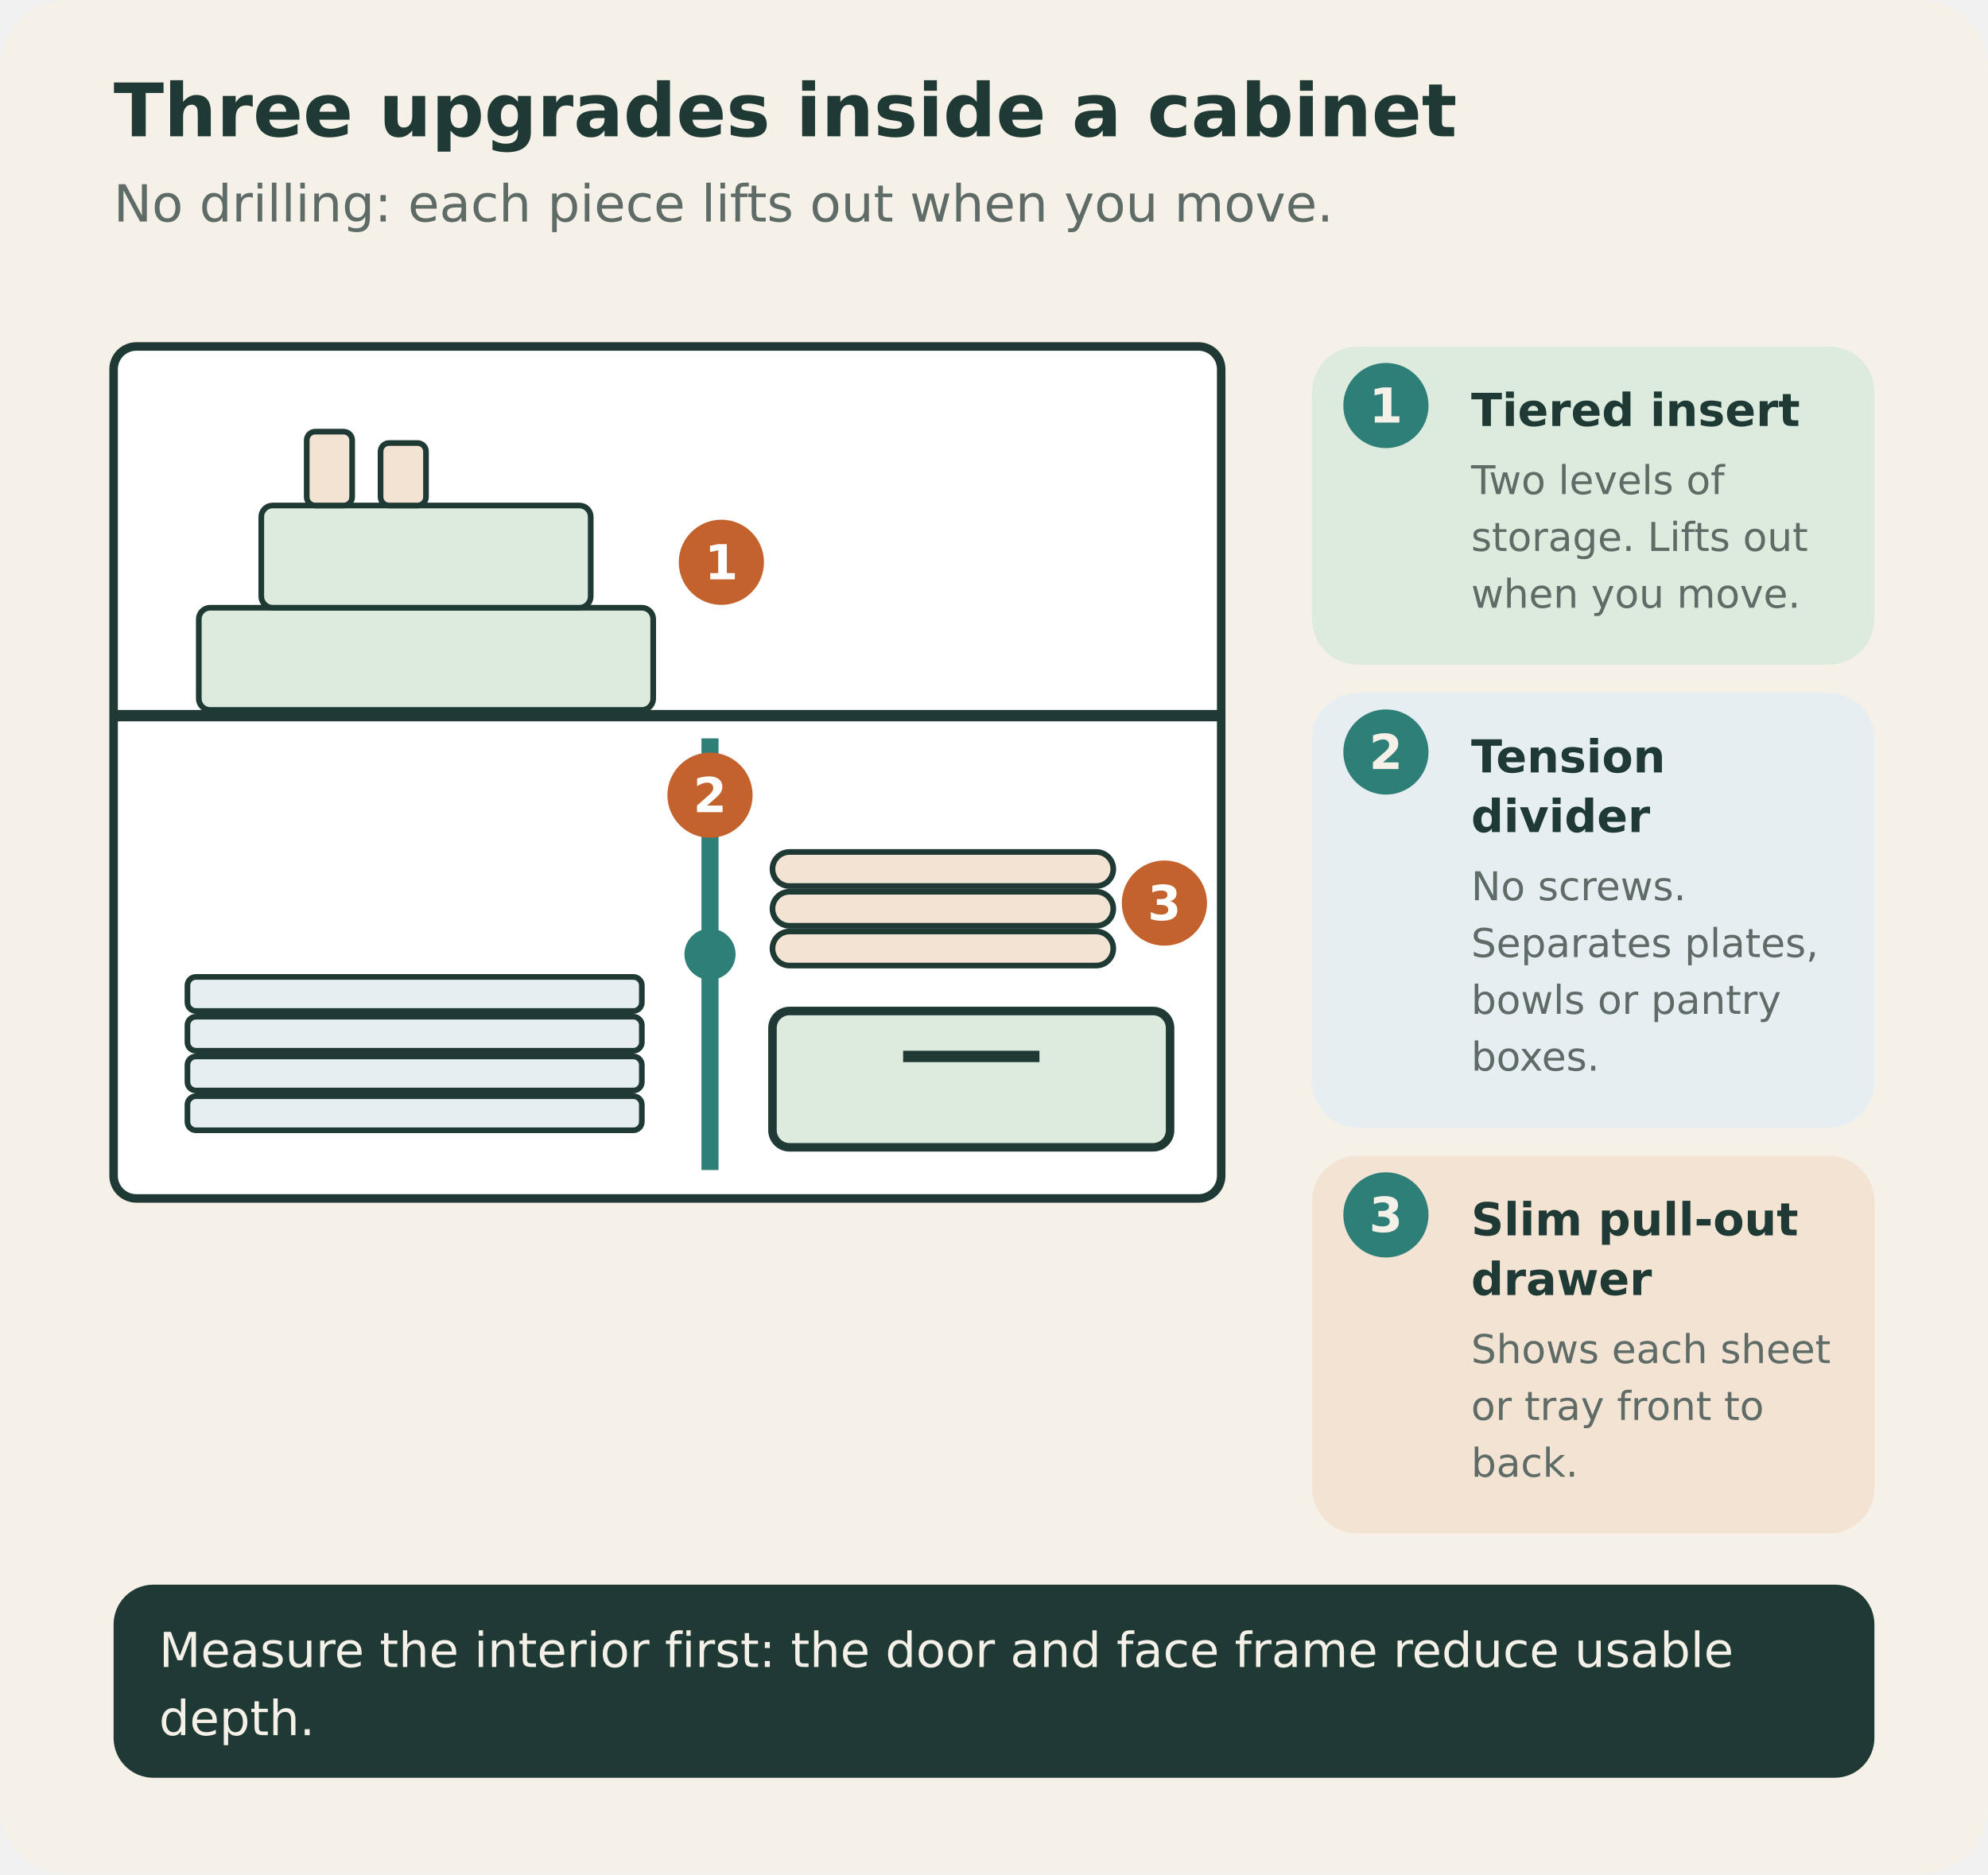
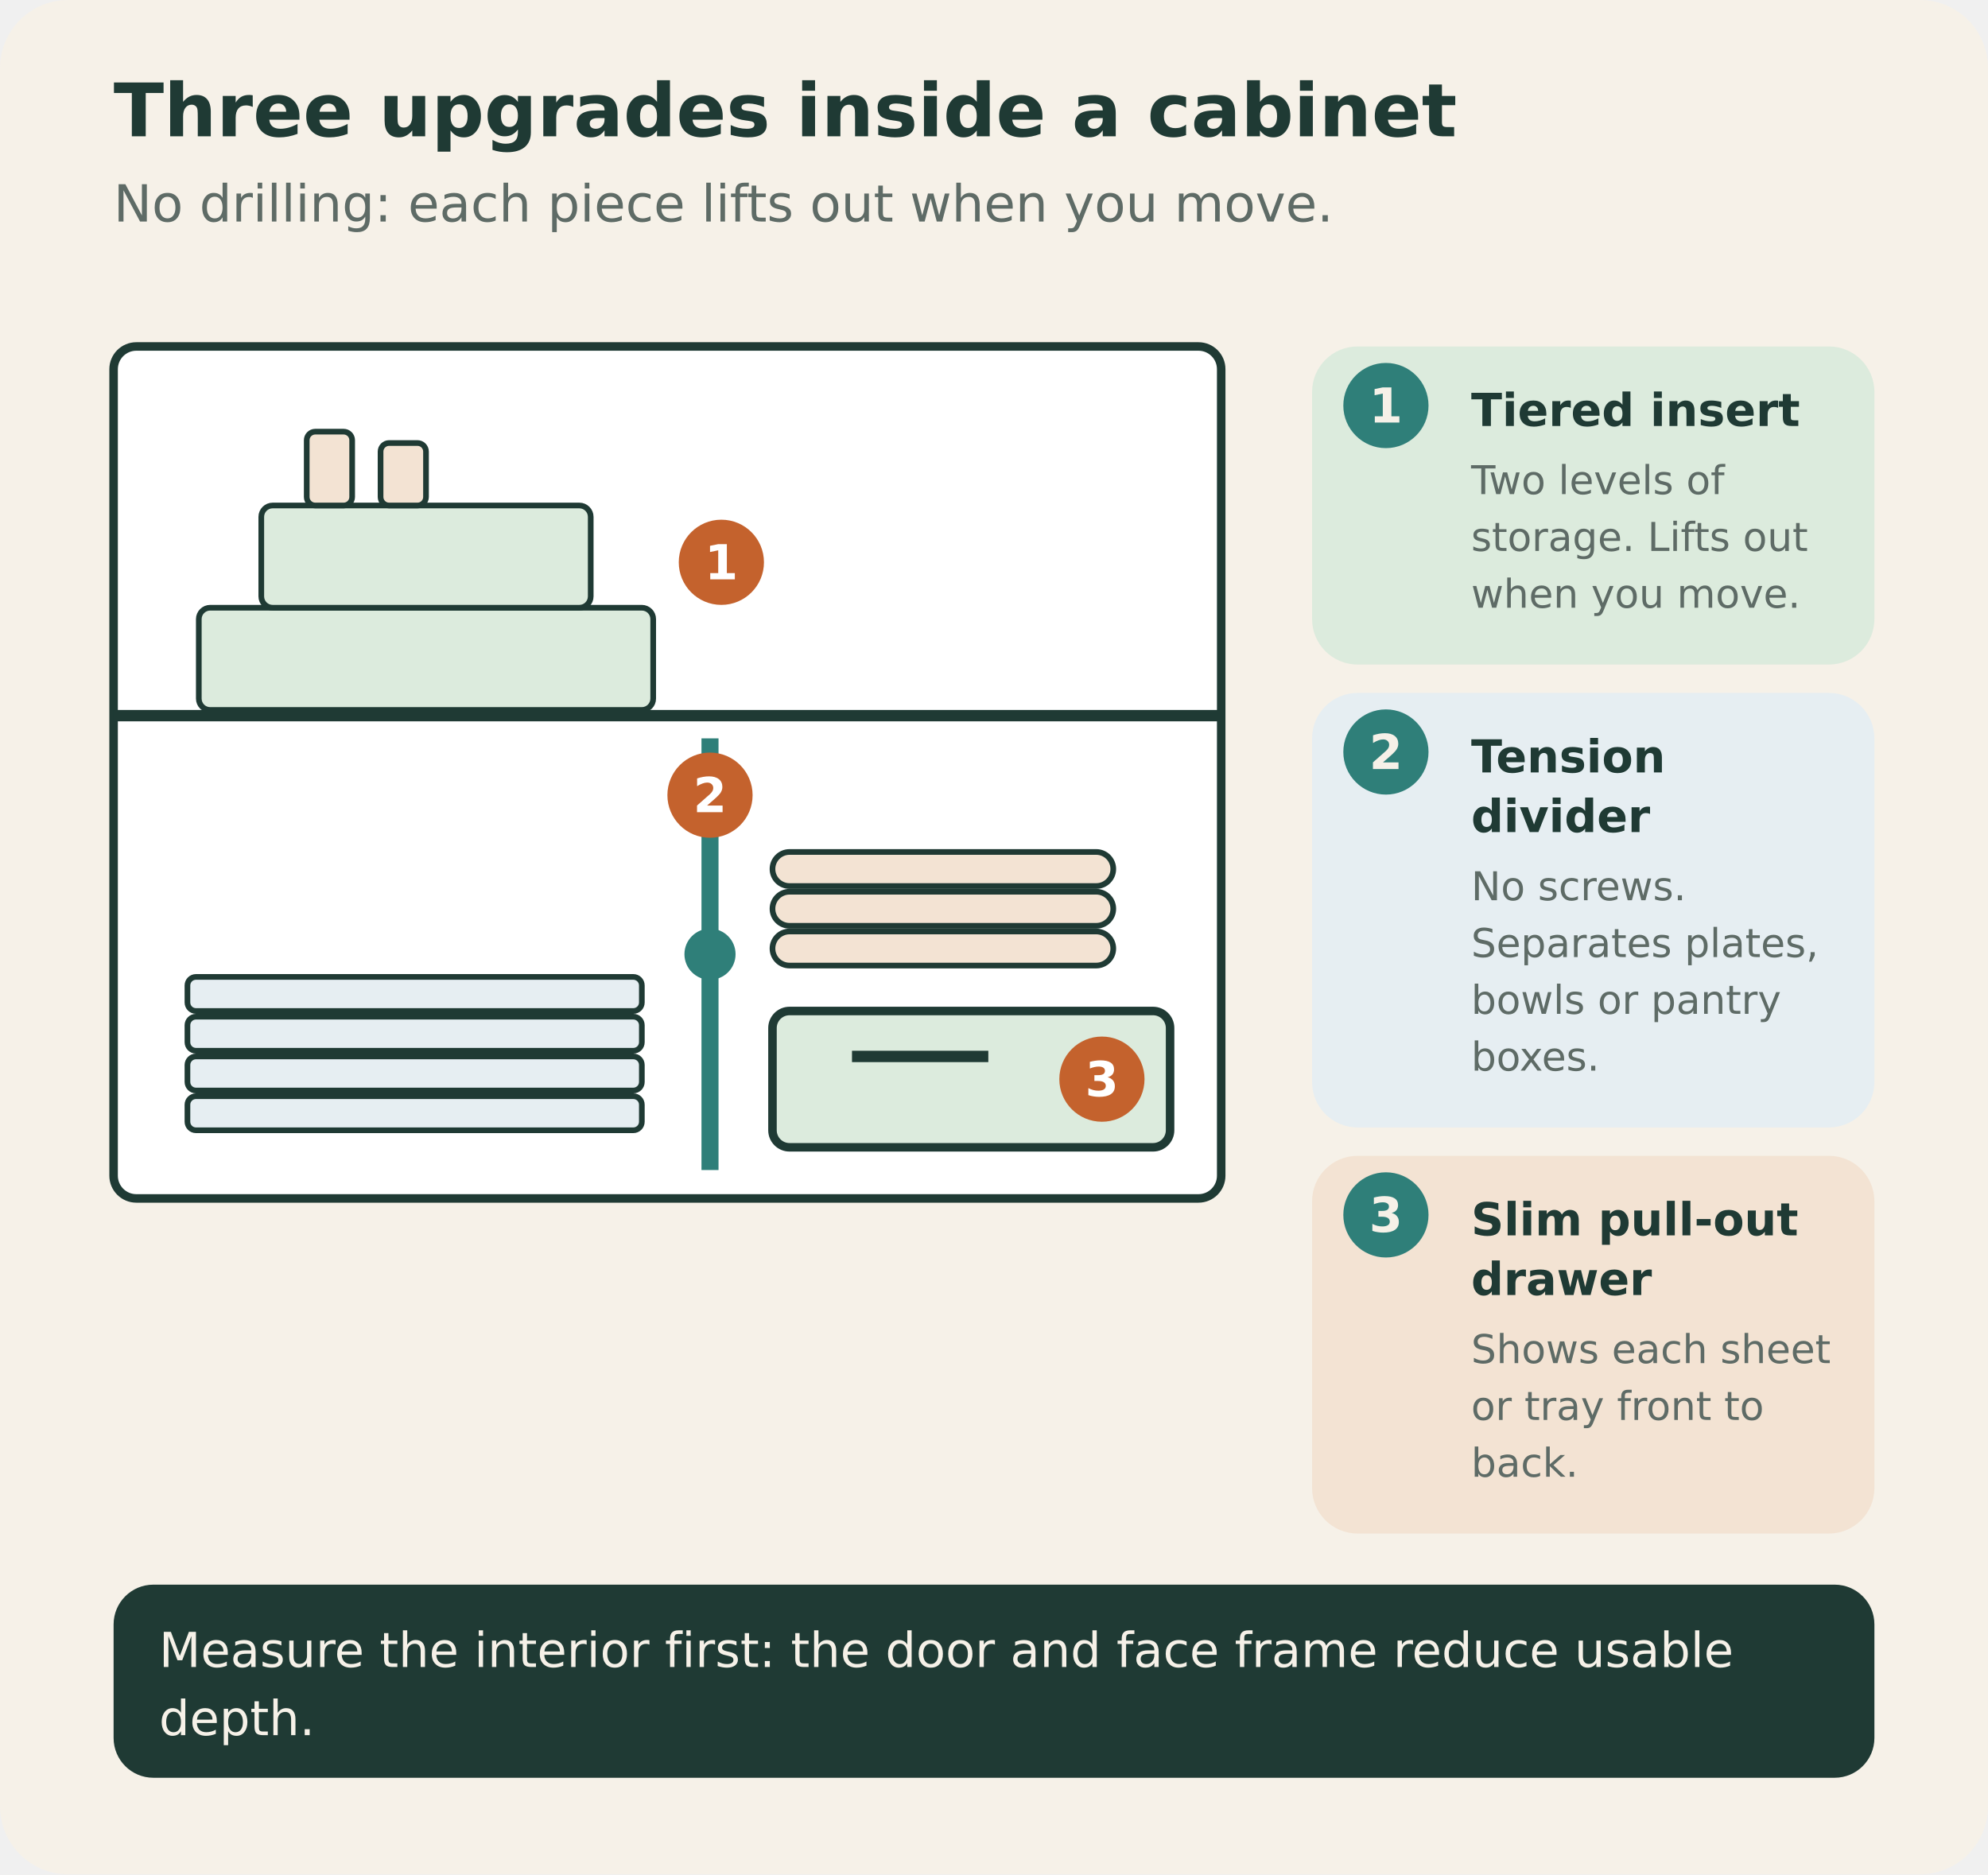
<svg xmlns="http://www.w3.org/2000/svg" width="700" height="660" viewBox="0 0 700 660" role="img" aria-labelledby="t d">
  <defs>
    <marker id="ar" viewBox="0 0 10 10" refX="5" refY="5" markerWidth="7" markerHeight="7" orient="auto-start-reverse">
      <path d="M0 0L10 5L0 10z" fill="#C4622D" />
    </marker>
  </defs>
  <rect width="700" height="660" rx="24" fill="#F6F1E8" />
  <text x="40" y="48" font-family="DejaVu Sans, Helvetica, Arial, sans-serif" font-size="26" font-weight="700" fill="#1F3A34" text-anchor="start">Three upgrades inside a cabinet</text>
  <text x="40" y="78" font-family="DejaVu Sans, Helvetica, Arial, sans-serif" font-size="18" font-weight="400" fill="#5E6B66" text-anchor="start">No drilling: each piece lifts out when you move.</text>
  <rect x="40" y="122" width="390" height="300" rx="8" fill="#FFFFFF" stroke="#1F3A34" stroke-width="3" />
  <line x1="40" y1="252" x2="430" y2="252" stroke="#1F3A34" stroke-width="4" />
  <rect x="70" y="214" width="160" height="36" rx="4" fill="#DCEBDD" stroke="#1F3A34" stroke-width="2" />
  <rect x="92" y="178" width="116" height="36" rx="4" fill="#DCEBDD" stroke="#1F3A34" stroke-width="2" />
  <rect x="108" y="152" width="16" height="26" rx="3" fill="#F3E3D3" stroke="#1F3A34" stroke-width="2" />
  <rect x="134" y="156" width="16" height="22" rx="3" fill="#F3E3D3" stroke="#1F3A34" stroke-width="2" />
  <line x1="250" y1="260" x2="250" y2="412" stroke="#2F7F79" stroke-width="6" />
  <circle cx="250" cy="336" r="9" fill="#2F7F79" />
  <rect x="66" y="386" width="160" height="12" rx="3" fill="#E6EEF2" stroke="#1F3A34" stroke-width="2" />
  <rect x="66" y="372" width="160" height="12" rx="3" fill="#E6EEF2" stroke="#1F3A34" stroke-width="2" />
  <rect x="66" y="358" width="160" height="12" rx="3" fill="#E6EEF2" stroke="#1F3A34" stroke-width="2" />
  <rect x="66" y="344" width="160" height="12" rx="3" fill="#E6EEF2" stroke="#1F3A34" stroke-width="2" />
  <rect x="272" y="328" width="120" height="12" rx="6" fill="#F3E3D3" stroke="#1F3A34" stroke-width="2" />
  <rect x="272" y="314" width="120" height="12" rx="6" fill="#F3E3D3" stroke="#1F3A34" stroke-width="2" />
  <rect x="272" y="300" width="120" height="12" rx="6" fill="#F3E3D3" stroke="#1F3A34" stroke-width="2" />
  <rect x="272" y="356" width="140" height="48" rx="6" fill="#DCEBDD" stroke="#1F3A34" stroke-width="3" />
-   <line x1="318" y1="372" x2="366" y2="372" stroke="#1F3A34" stroke-width="4" />
+   <line x1="300" y1="372" x2="348" y2="372" stroke="#1F3A34" stroke-width="4" />
  <circle cx="254" cy="198" r="15" fill="#C4622D" />
  <text x="254" y="204" font-family="DejaVu Sans, Helvetica, Arial, sans-serif" font-size="17" font-weight="700" fill="#FFFFFF" text-anchor="middle">1</text>
  <circle cx="250" cy="280" r="15" fill="#C4622D" />
  <text x="250" y="286" font-family="DejaVu Sans, Helvetica, Arial, sans-serif" font-size="17" font-weight="700" fill="#FFFFFF" text-anchor="middle">2</text>
-   <circle cx="410" cy="318" r="15" fill="#C4622D" />
-   <text x="410" y="324" font-family="DejaVu Sans, Helvetica, Arial, sans-serif" font-size="17" font-weight="700" fill="#FFFFFF" text-anchor="middle">3</text>
+   <circle cx="388" cy="380" r="15" fill="#C4622D" />
+   <text x="388" y="386" font-family="DejaVu Sans, Helvetica, Arial, sans-serif" font-size="17" font-weight="700" fill="#FFFFFF" text-anchor="middle">3</text>
  <rect x="462" y="122" width="198" height="112" rx="16" fill="#DCEBDD" />
  <circle cx="488" cy="142.8" r="15" fill="#2F7F79" />
  <text x="488" y="148.8" font-family="DejaVu Sans, Helvetica, Arial, sans-serif" font-size="17" font-weight="700" fill="#F6F1E8" text-anchor="middle">1</text>
  <text x="518" y="150" font-family="DejaVu Sans, Helvetica, Arial, sans-serif" font-size="16" font-weight="700" fill="#1F3A34" text-anchor="start">Tiered insert</text>
  <text x="518" y="174" font-family="DejaVu Sans, Helvetica, Arial, sans-serif" font-size="14" font-weight="400" fill="#5E6B66" text-anchor="start">Two levels of</text>
  <text x="518" y="194" font-family="DejaVu Sans, Helvetica, Arial, sans-serif" font-size="14" font-weight="400" fill="#5E6B66" text-anchor="start">storage. Lifts out</text>
  <text x="518" y="214" font-family="DejaVu Sans, Helvetica, Arial, sans-serif" font-size="14" font-weight="400" fill="#5E6B66" text-anchor="start">when you move.</text>
  <rect x="462" y="244" width="198" height="153" rx="16" fill="#E6EEF2" />
  <circle cx="488" cy="264.8" r="15" fill="#2F7F79" />
  <text x="488" y="270.8" font-family="DejaVu Sans, Helvetica, Arial, sans-serif" font-size="17" font-weight="700" fill="#F6F1E8" text-anchor="middle">2</text>
  <text x="518" y="272" font-family="DejaVu Sans, Helvetica, Arial, sans-serif" font-size="16" font-weight="700" fill="#1F3A34" text-anchor="start">Tension</text>
  <text x="518" y="293" font-family="DejaVu Sans, Helvetica, Arial, sans-serif" font-size="16" font-weight="700" fill="#1F3A34" text-anchor="start">divider</text>
  <text x="518" y="317" font-family="DejaVu Sans, Helvetica, Arial, sans-serif" font-size="14" font-weight="400" fill="#5E6B66" text-anchor="start">No screws.</text>
  <text x="518" y="337" font-family="DejaVu Sans, Helvetica, Arial, sans-serif" font-size="14" font-weight="400" fill="#5E6B66" text-anchor="start">Separates plates,</text>
  <text x="518" y="357" font-family="DejaVu Sans, Helvetica, Arial, sans-serif" font-size="14" font-weight="400" fill="#5E6B66" text-anchor="start">bowls or pantry</text>
  <text x="518" y="377" font-family="DejaVu Sans, Helvetica, Arial, sans-serif" font-size="14" font-weight="400" fill="#5E6B66" text-anchor="start">boxes.</text>
  <rect x="462" y="407" width="198" height="133" rx="16" fill="#F3E3D3" />
  <circle cx="488" cy="427.8" r="15" fill="#2F7F79" />
  <text x="488" y="433.8" font-family="DejaVu Sans, Helvetica, Arial, sans-serif" font-size="17" font-weight="700" fill="#F6F1E8" text-anchor="middle">3</text>
  <text x="518" y="435" font-family="DejaVu Sans, Helvetica, Arial, sans-serif" font-size="16" font-weight="700" fill="#1F3A34" text-anchor="start">Slim pull-out</text>
  <text x="518" y="456" font-family="DejaVu Sans, Helvetica, Arial, sans-serif" font-size="16" font-weight="700" fill="#1F3A34" text-anchor="start">drawer</text>
  <text x="518" y="480" font-family="DejaVu Sans, Helvetica, Arial, sans-serif" font-size="14" font-weight="400" fill="#5E6B66" text-anchor="start">Shows each sheet</text>
  <text x="518" y="500" font-family="DejaVu Sans, Helvetica, Arial, sans-serif" font-size="14" font-weight="400" fill="#5E6B66" text-anchor="start">or tray front to</text>
  <text x="518" y="520" font-family="DejaVu Sans, Helvetica, Arial, sans-serif" font-size="14" font-weight="400" fill="#5E6B66" text-anchor="start">back.</text>
  <rect x="40" y="558" width="620" height="68" rx="14" fill="#1F3A34" />
  <text x="56" y="587" font-family="DejaVu Sans, Helvetica, Arial, sans-serif" font-size="17" font-weight="400" fill="#F6F1E8" text-anchor="start">Measure the interior first: the door and face frame reduce usable</text>
  <text x="56" y="611" font-family="DejaVu Sans, Helvetica, Arial, sans-serif" font-size="17" font-weight="400" fill="#F6F1E8" text-anchor="start">depth.</text>
</svg>
